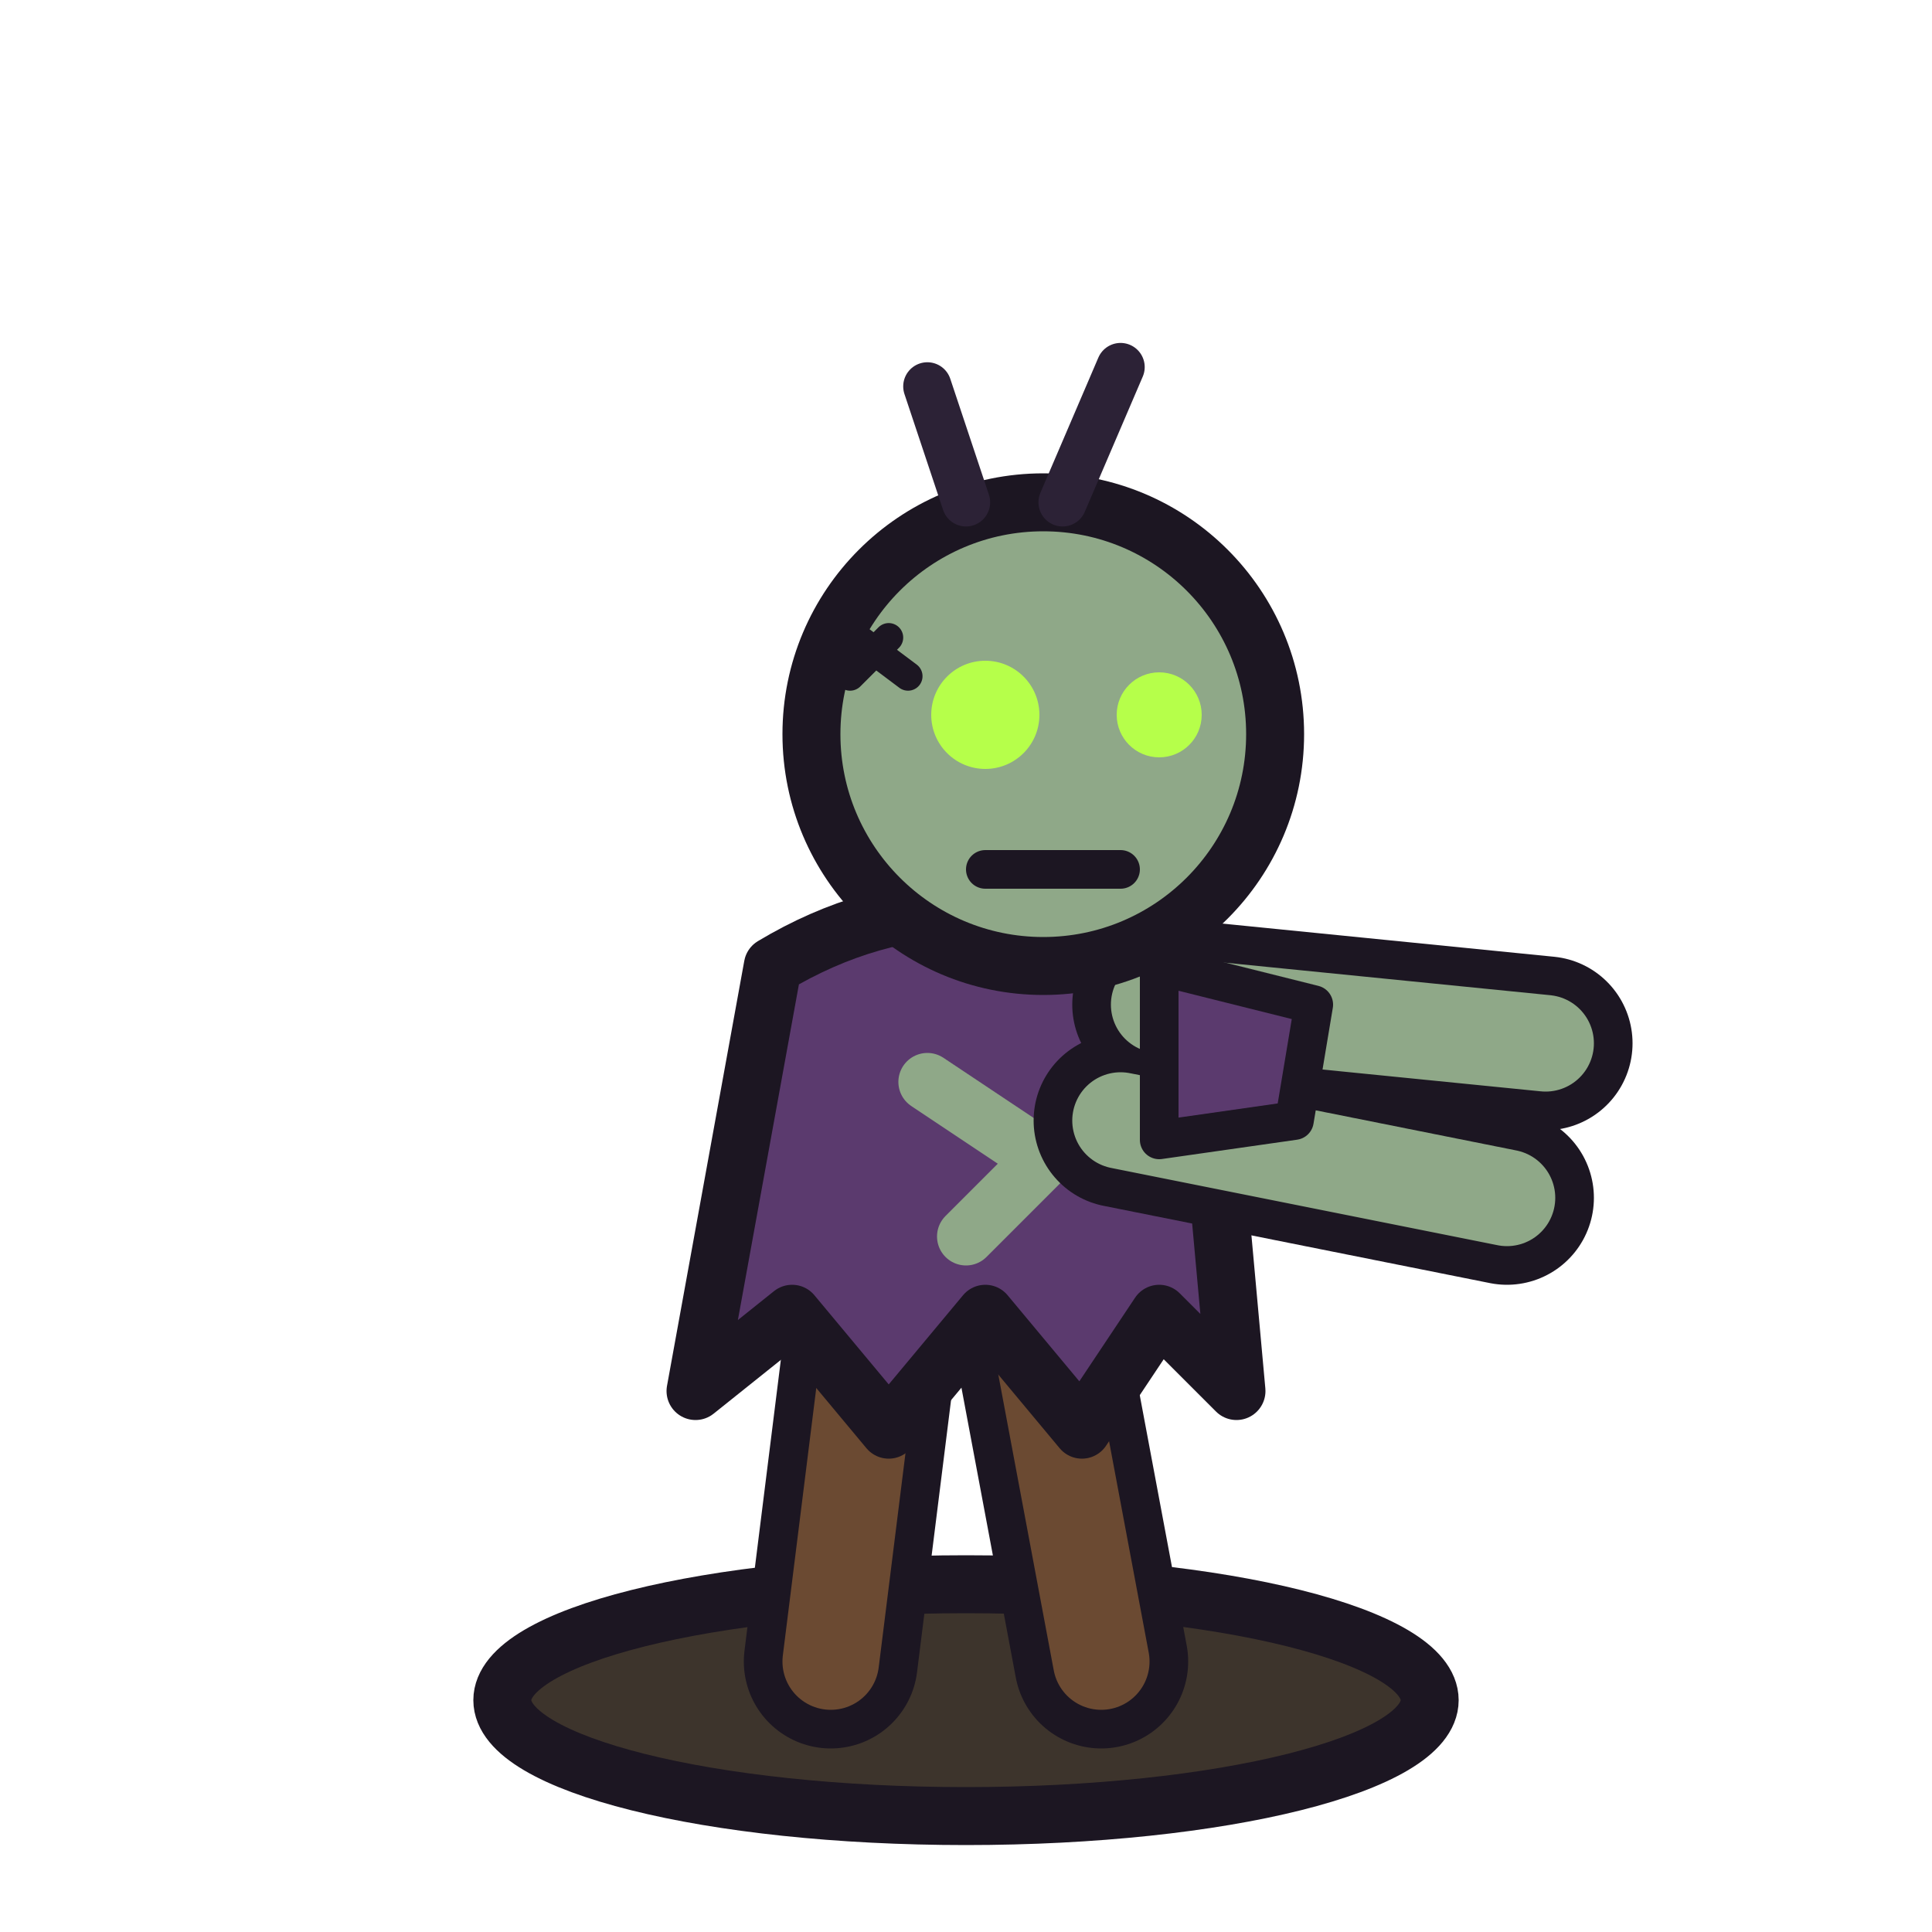
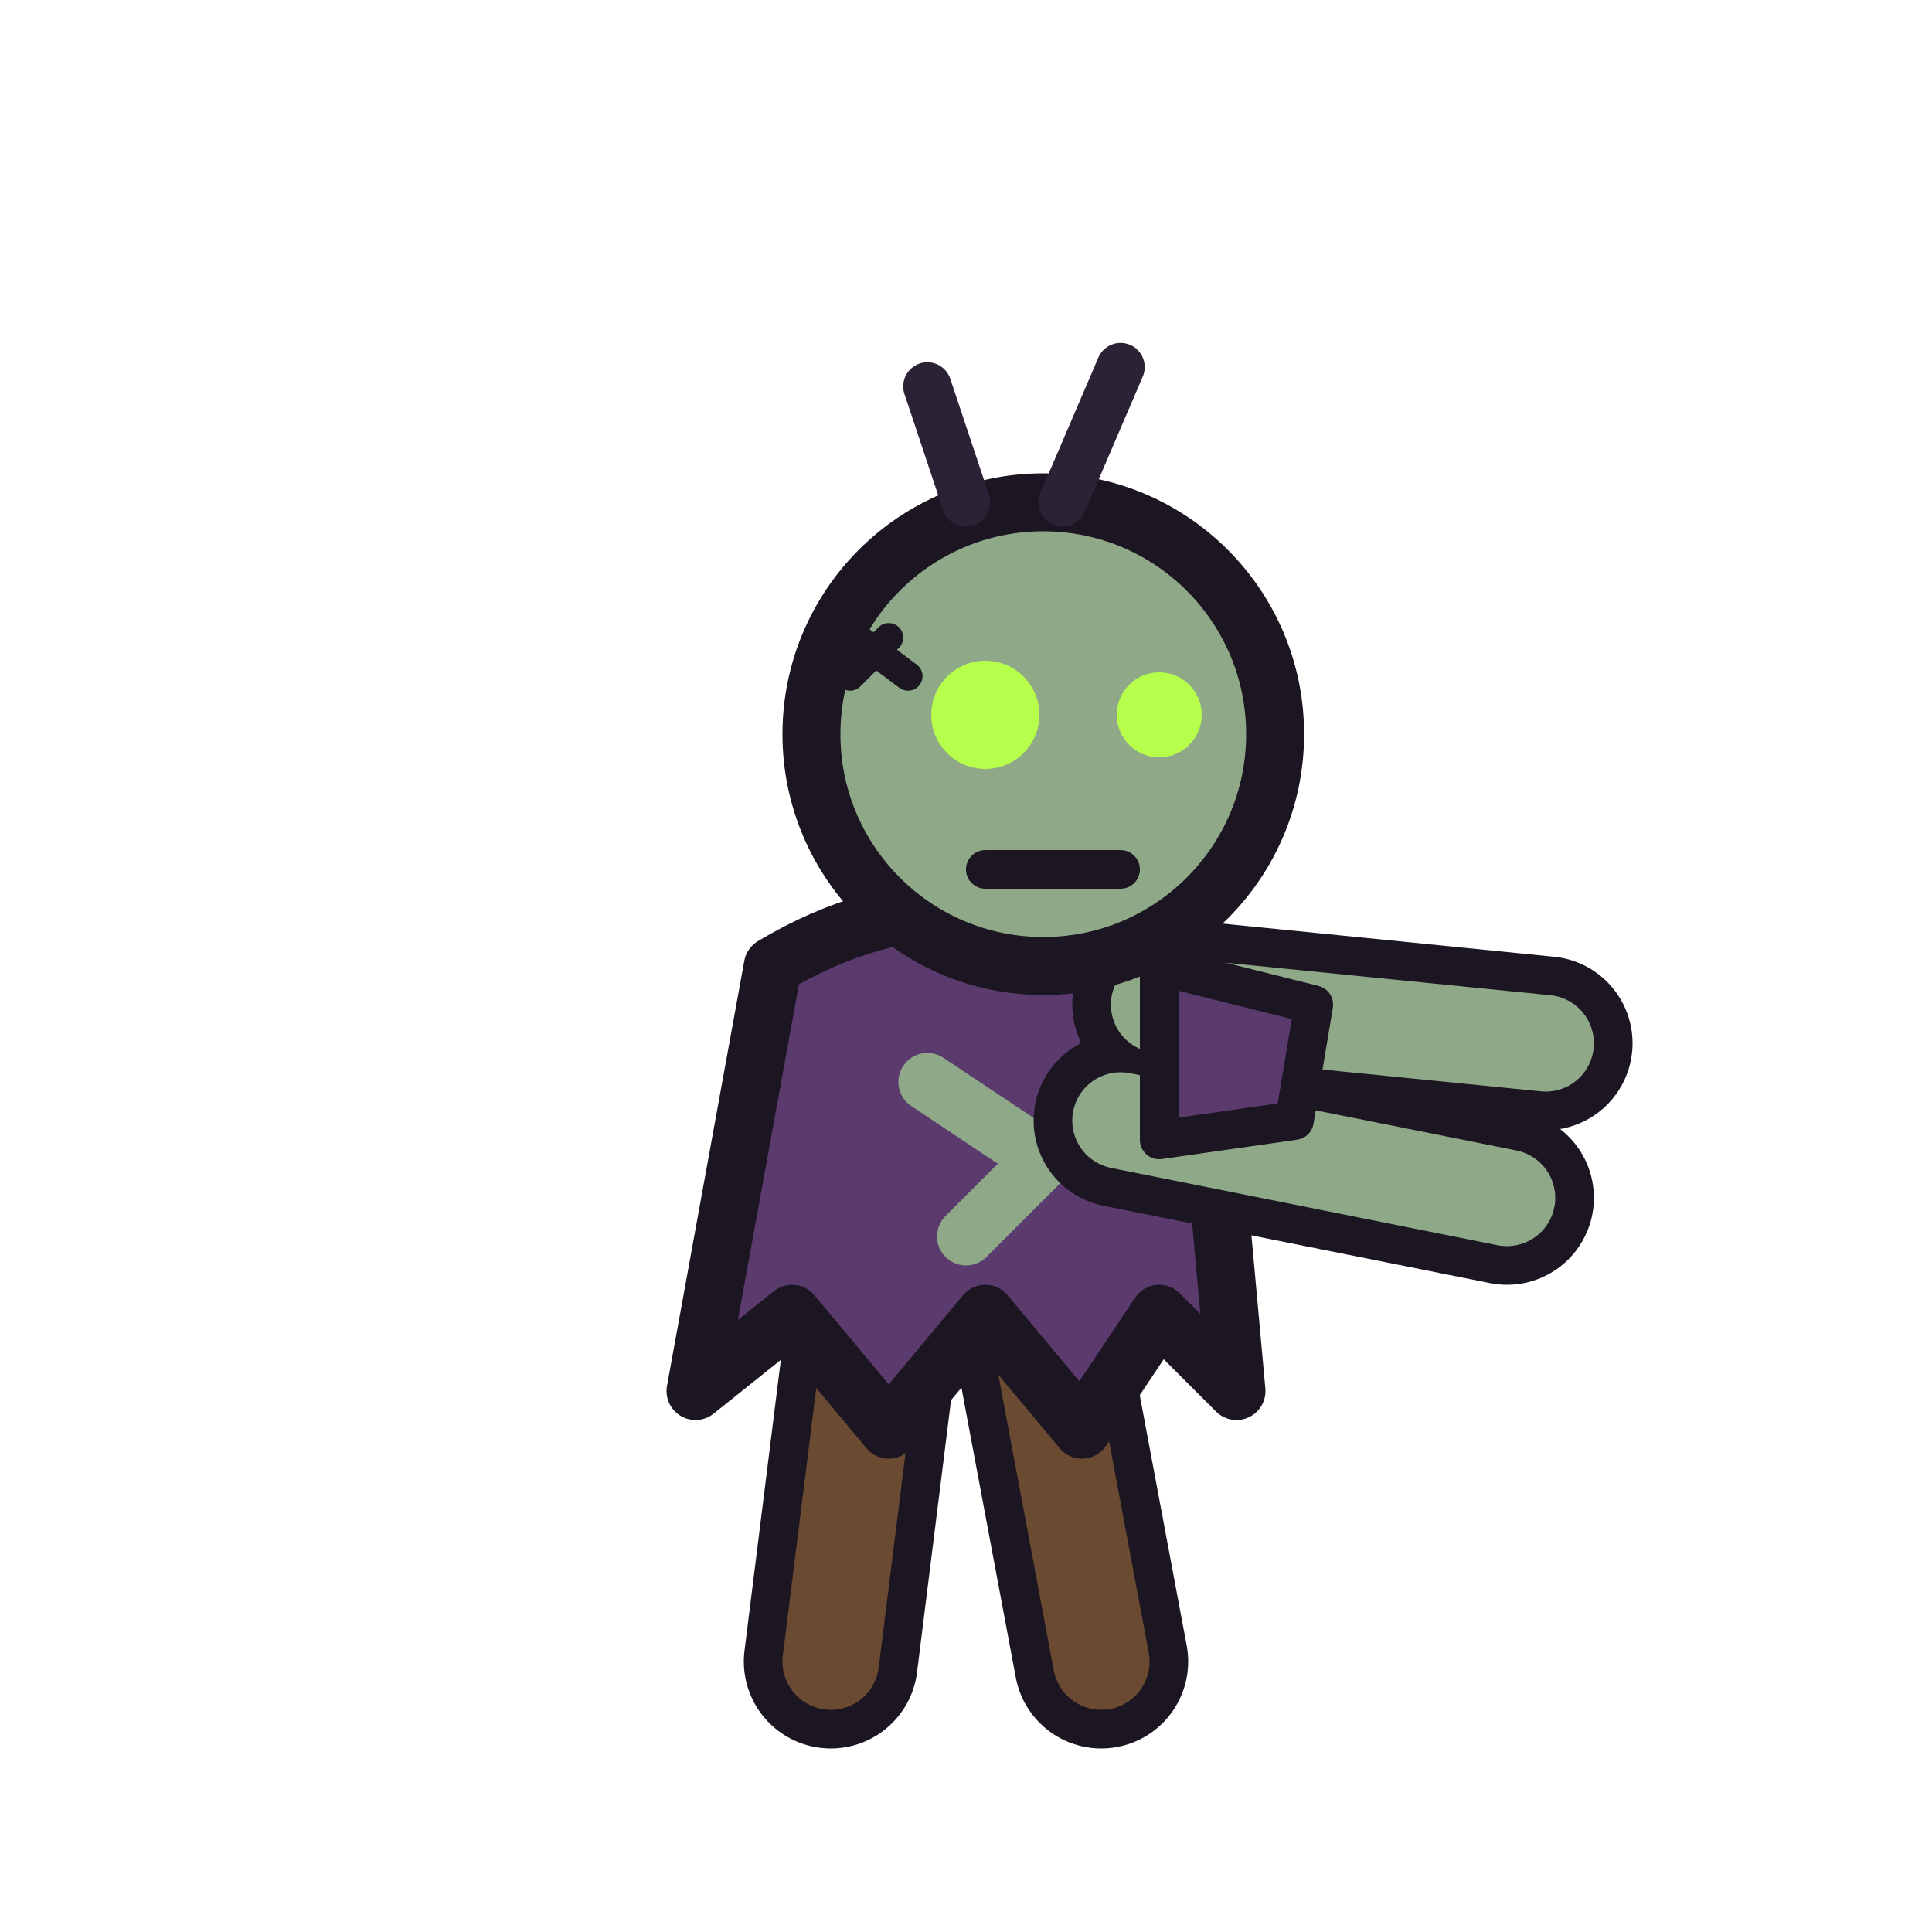
<svg xmlns="http://www.w3.org/2000/svg" viewBox="0 0 100 100">
-   <ellipse cx="50" cy="88" rx="24" ry="6" fill="#3d342c" stroke="#1c1622" stroke-width="3" />
  <path d="M43 86 L45 70 M57 86 L54 70" stroke="#1c1622" stroke-width="9" stroke-linecap="round" />
  <path d="M43 86 L45 70 M57 86 L54 70" stroke="#6b4a32" stroke-width="5" stroke-linecap="round" />
  <path d="M36 72 L40 50 Q50 44 62 50 L64 72 L60 68 L56 74 L51 68 L46 74 L41 68 Z" fill="#5b3a6e" stroke="#1c1622" stroke-width="3" stroke-linejoin="round" />
  <path d="M48 56 L54 60 L50 64" fill="none" stroke="#8fa888" stroke-width="3" stroke-linecap="round" />
  <path d="M60 52 L80 54 M58 58 L78 62" stroke="#1c1622" stroke-width="9" stroke-linecap="round" />
  <path d="M60 52 L80 54 M58 58 L78 62" stroke="#8fa888" stroke-width="5" stroke-linecap="round" />
  <path d="M60 50 L68 52 L67 58 L60 59 Z" fill="#5b3a6e" stroke="#1c1622" stroke-width="2" stroke-linejoin="round" />
  <circle cx="54" cy="38" r="12" fill="#8fa888" stroke="#1c1622" stroke-width="3" />
  <path d="M50 26 L48 20 M55 26 L58 19" stroke="#2c2236" stroke-width="2.5" stroke-linecap="round" />
  <circle cx="51" cy="37" r="2.8" fill="#b6ff4a" />
  <circle cx="60" cy="37" r="2.2" fill="#b6ff4a" />
  <path d="M51 45 h7" stroke="#1c1622" stroke-width="2" stroke-linecap="round" />
  <path d="M43 32 l4 3 M44 35 l2 -2" stroke="#1c1622" stroke-width="1.5" stroke-linecap="round" />
</svg>
